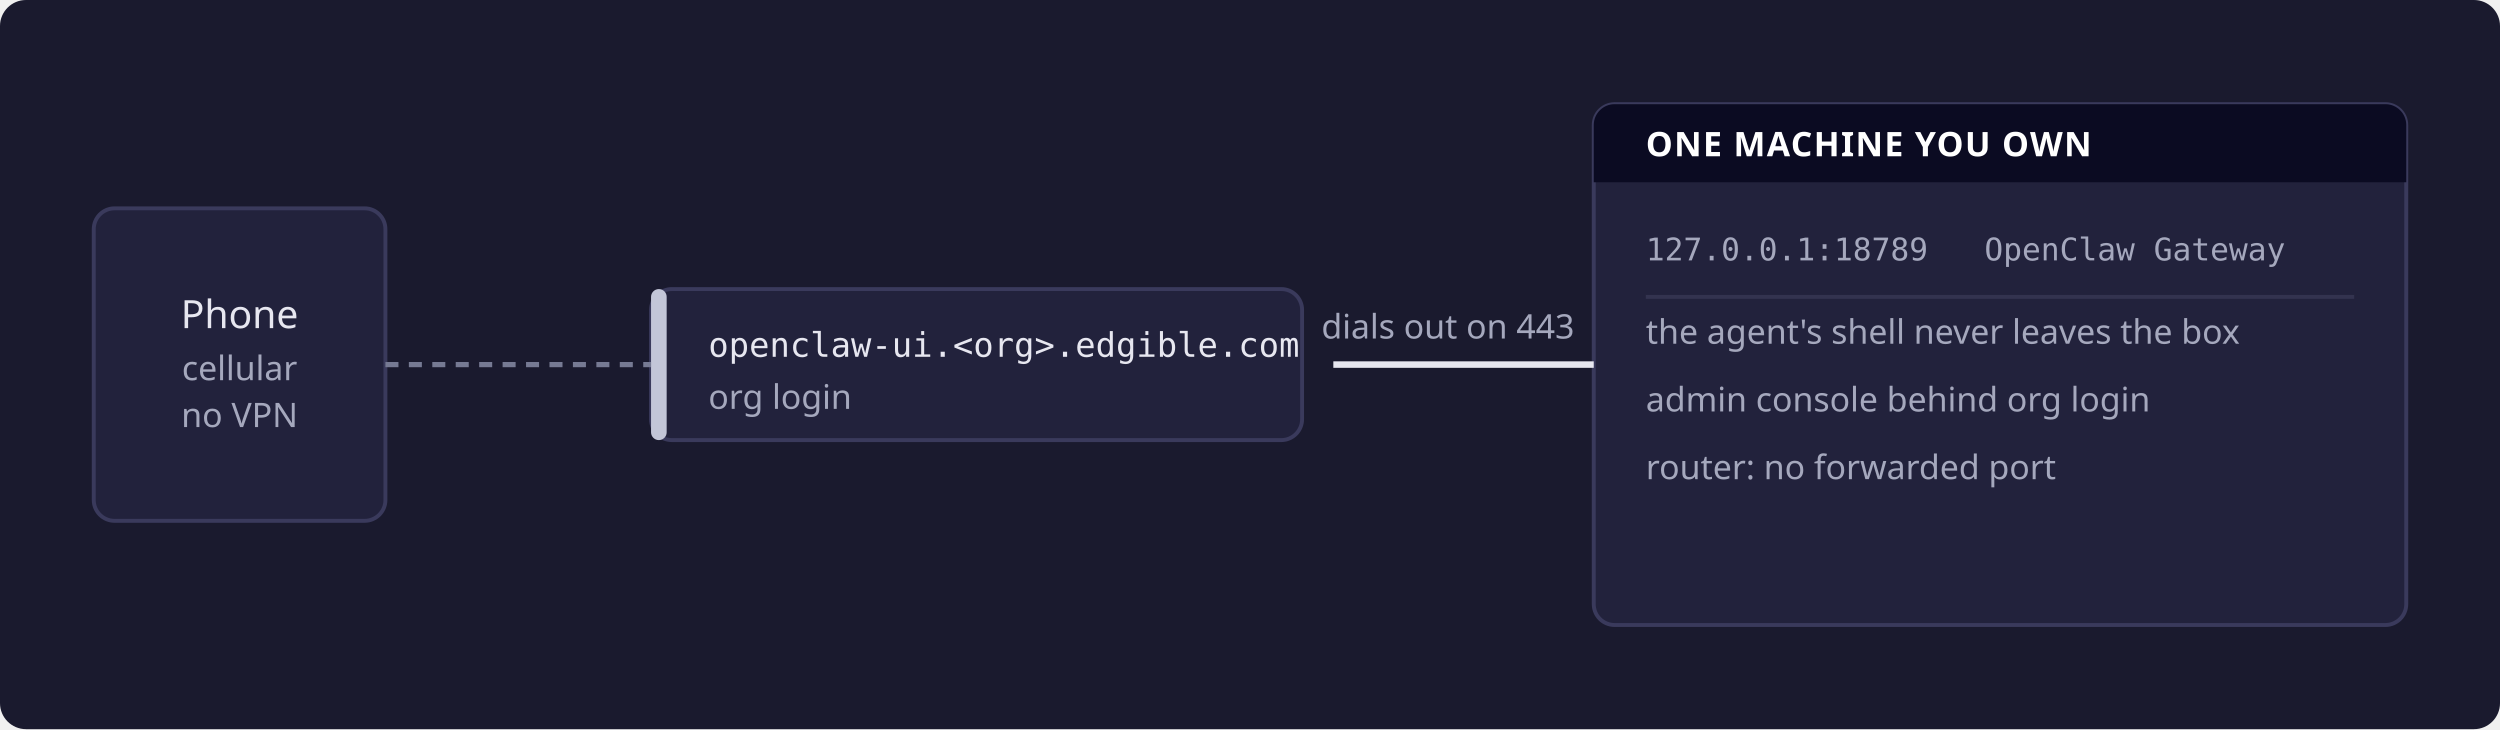
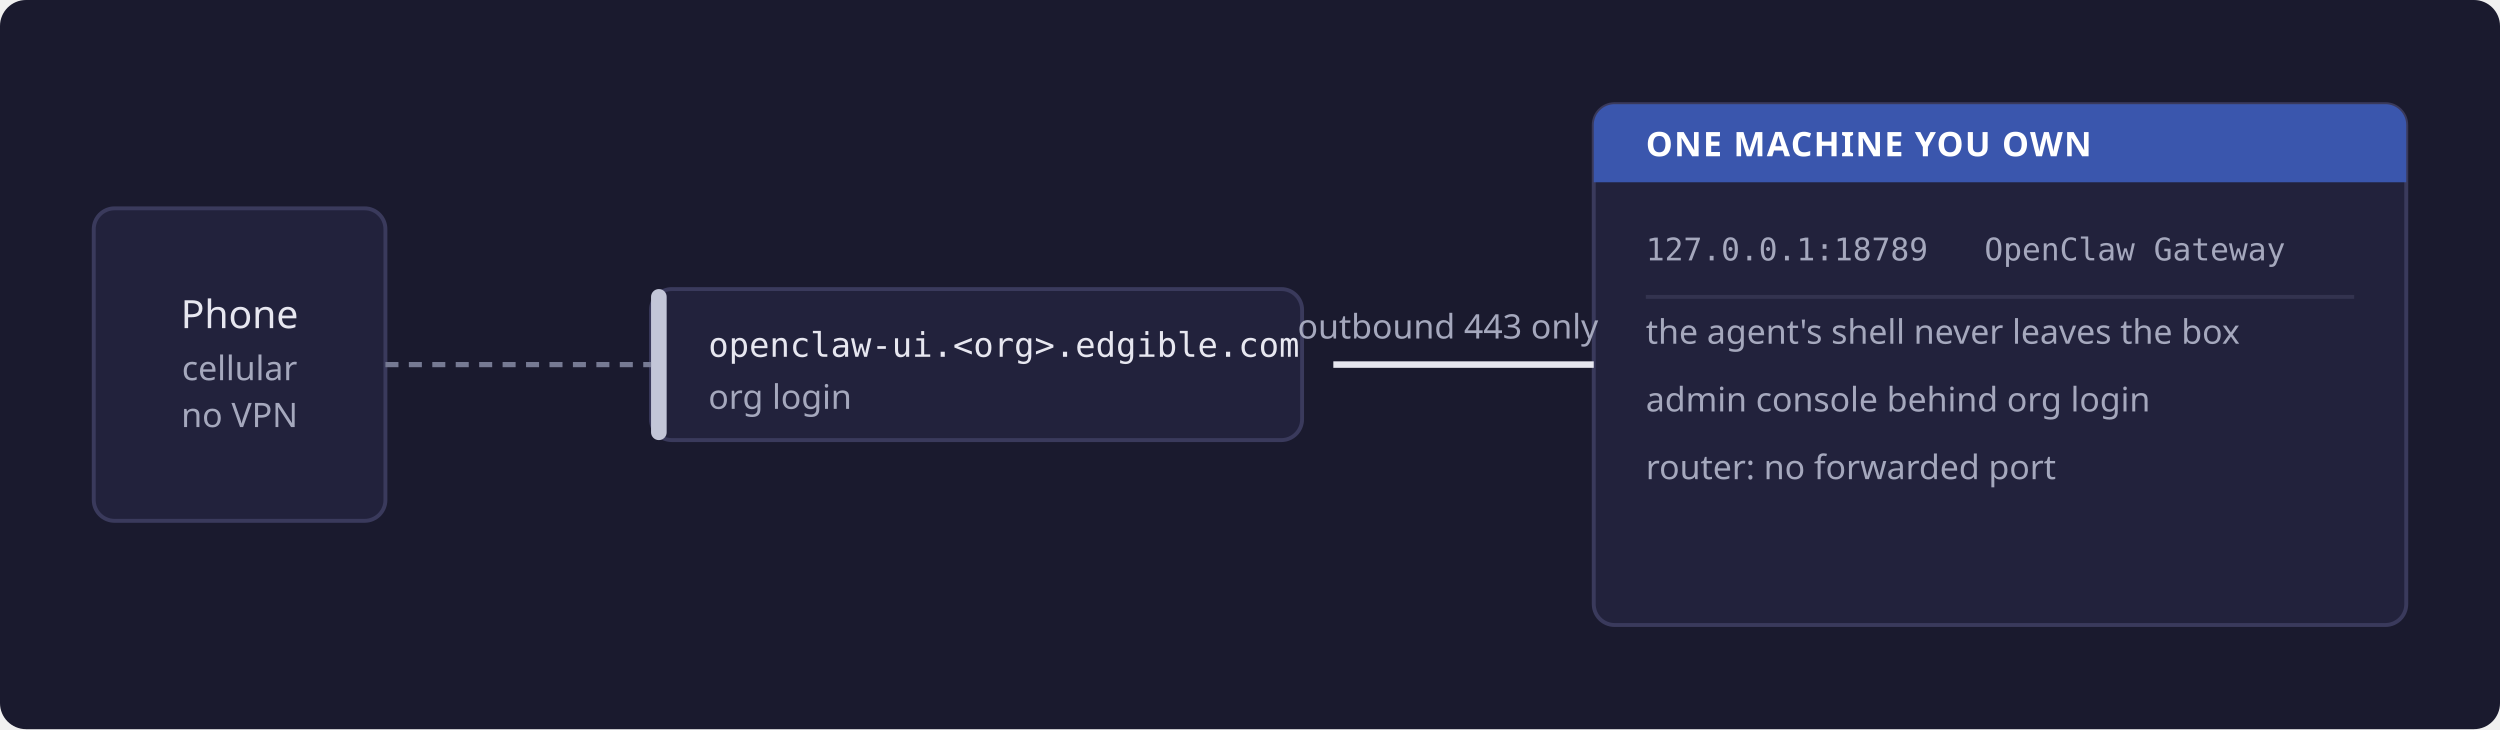
<svg xmlns="http://www.w3.org/2000/svg" viewBox="0 0 960 280" width="960" height="280" role="img" aria-labelledby="t d">
  <style>.label{font-family:Jost,system-ui,sans-serif;font-size:15px;fill:#e7e7f0}.small{font-family:Jost,system-ui,sans-serif;font-size:13px;fill:#a5a8bd}.mono{font-family:Iosevka,ui-monospace,monospace;font-size:13px;fill:#e7e7f0}.monoxs{font-family:Iosevka,ui-monospace,monospace;font-size:12px;fill:#a5a8bd}.head{font-family:Jost,system-ui,sans-serif;font-size:13px;font-weight:600;fill:#ffffff;letter-spacing:.04em}.card{fill:#22223c;stroke:#3a3a5c;stroke-width:1.5}</style>
  <rect x="0" y="0" width="960" height="280" rx="10" fill="#1a1a2e" />
  <rect class="card" x="36" y="80" width="112" height="120" rx="8" />
  <text class="label" x="92" y="126" text-anchor="middle">Phone</text>
  <text class="small" x="92" y="146" text-anchor="middle">cellular</text>
  <text class="small" x="92" y="164" text-anchor="middle">no VPN</text>
  <rect class="card" x="250" y="111" width="250" height="58" rx="8" />
  <rect x="250" y="111" width="6" height="58" rx="3" fill="#c3c6d8" />
  <text class="mono" x="272" y="137">openclaw-ui.&lt;org&gt;.edgible.com</text>
  <text class="small" x="272" y="157">org login</text>
  <path d="M148 140 C 200 140, 200 140, 250 140" fill="none" stroke="#767a93" stroke-width="2" stroke-dasharray="5 4" />
  <rect class="card" x="612" y="40" width="312" height="200" rx="8" />
-   <path d="M620 40 h296 a8 8 0 0 1 8 8 v22 h-312 v-22 a8 8 0 0 1 8 -8 z" fill="#0b0b22" />
+   <path d="M620 40 h296 a8 8 0 0 1 8 8 v22 h-312 v-22 a8 8 0 0 1 8 -8 z" fill="#3a56ad" />
  <text class="head" x="632" y="60">ONE MACHINE YOU OWN</text>
  <text class="monoxs" x="632" y="100">127.0.0.1:18789</text>
  <text class="monoxs" x="762" y="100">OpenClaw Gateway</text>
  <line x1="632" y1="114" x2="904" y2="114" stroke="#33334f" stroke-width="1.5" />
  <text class="small" x="632" y="132">the agent's shell never leaves the box</text>
  <text class="small" x="632" y="158">admin console behind org login</text>
  <text class="small" x="632" y="184">router: no forwarded port</text>
  <path d="M612 140 H512" fill="none" stroke="#e7e7f0" stroke-width="2.5" />
-   <text class="small" x="556" y="130" text-anchor="middle">dials out on 443</text>
+   <text class="small" x="556" y="130" text-anchor="middle">outbound 443 only</text>
</svg>
